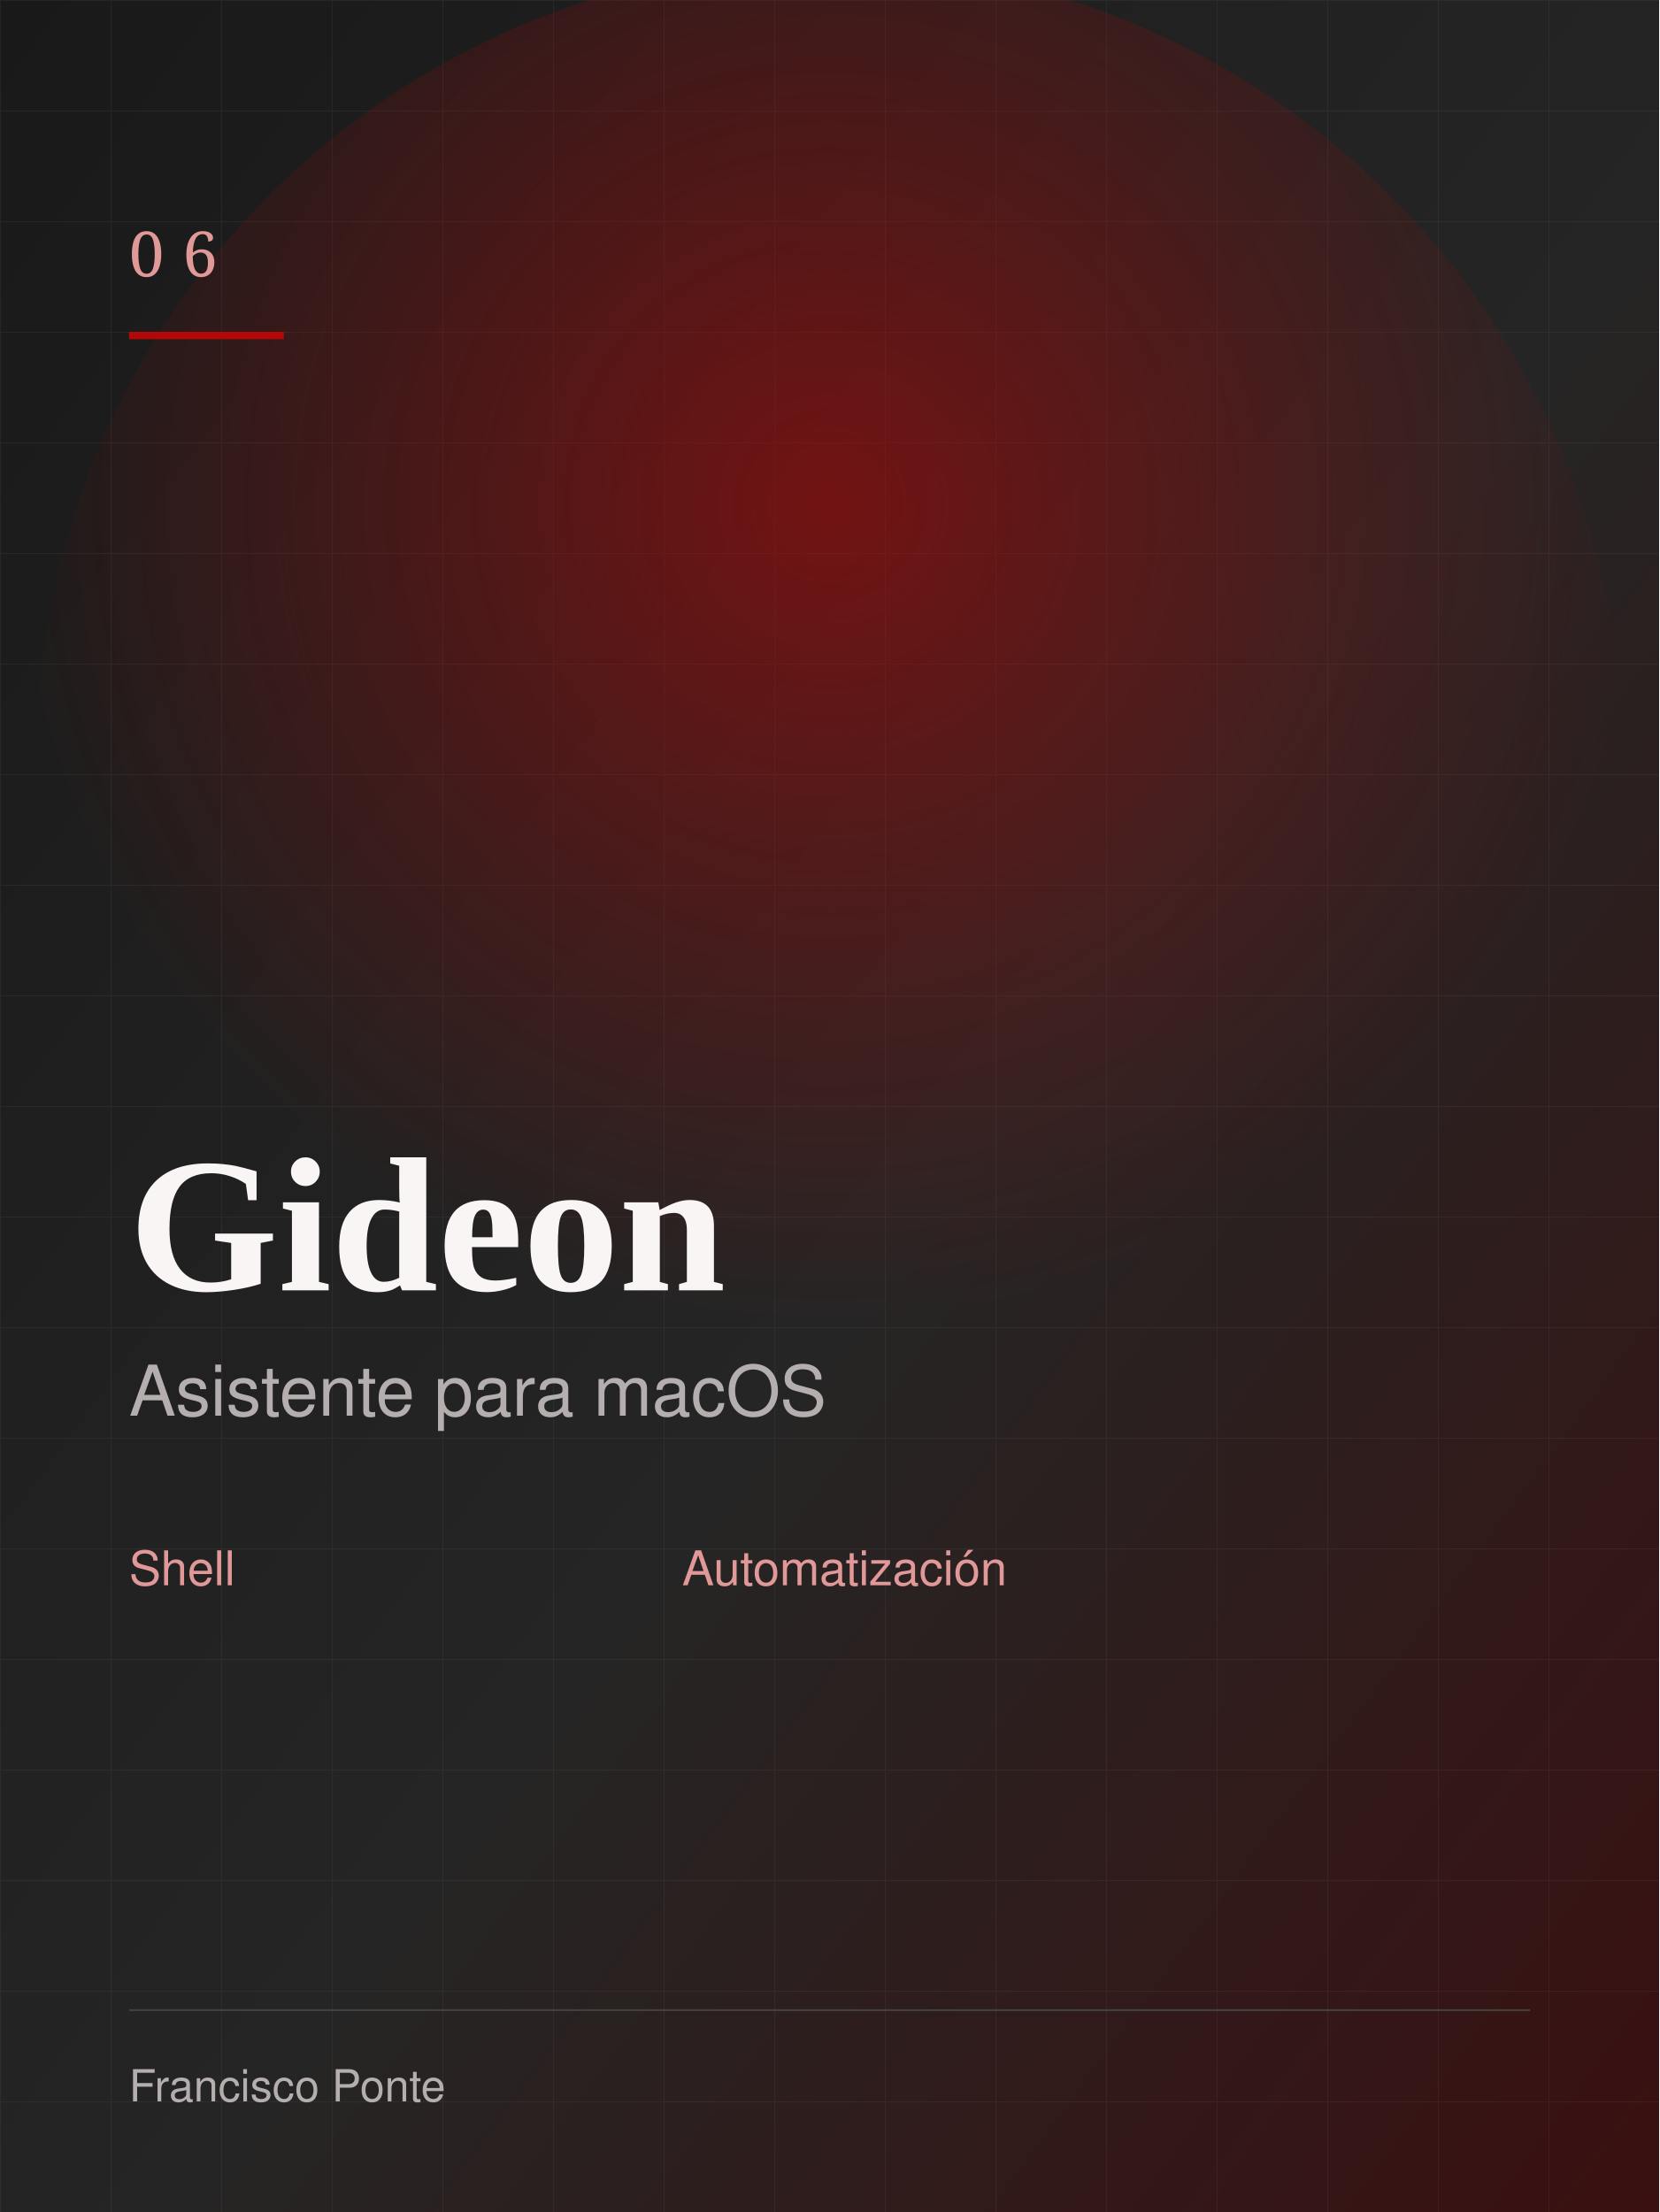
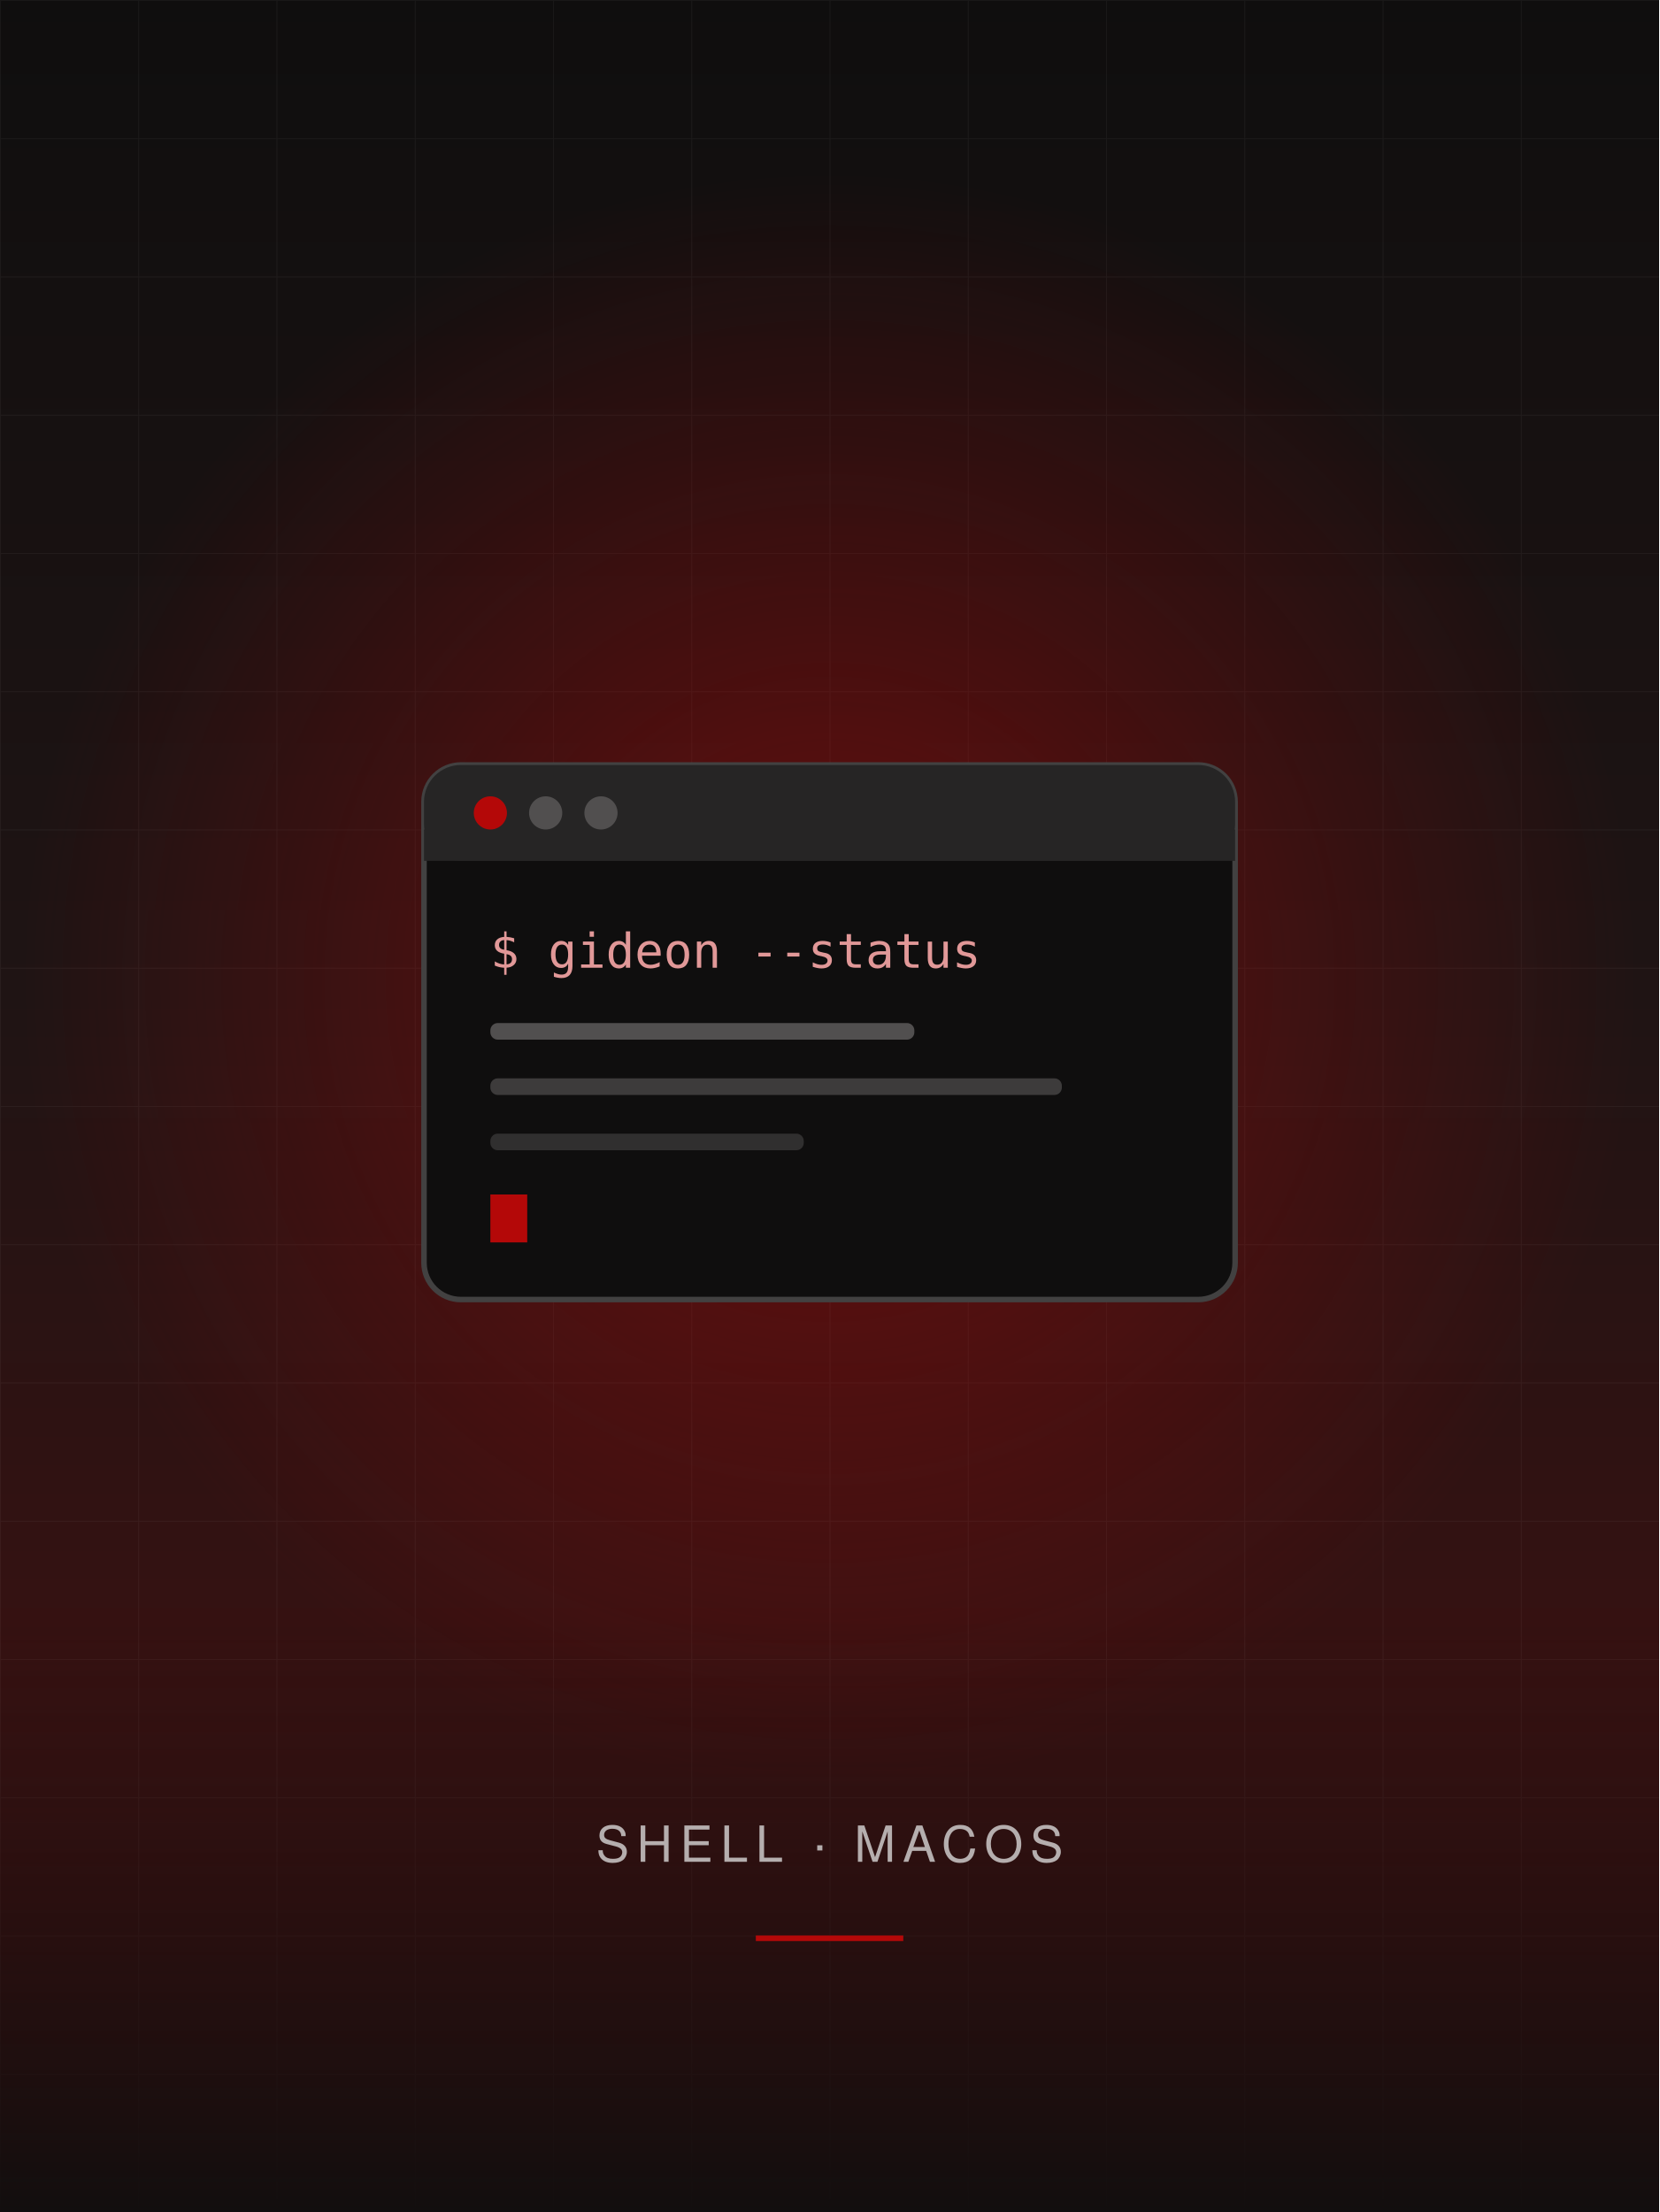
- <svg xmlns="http://www.w3.org/2000/svg" viewBox="0 0 900 1200" width="900" height="1200" role="img" aria-label="Gideon: Asistente para macOS">
+ <svg xmlns="http://www.w3.org/2000/svg" viewBox="0 0 900 1200" width="900" height="1200" role="img" aria-label="Asistente para macOS">
  <defs>
-     <linearGradient id="fondo" x1="0" y1="0" x2="1" y2="1">
-       <stop offset="0%" stop-color="#1a1919" />
-       <stop offset="55%" stop-color="#262525" />
-       <stop offset="100%" stop-color="#3a1010" />
+     <linearGradient id="fondo" x1="0" y1="0" x2="0" y2="1">
+       <stop offset="0%" stop-color="#0f0e0e" />
+       <stop offset="45%" stop-color="#1f1414" />
+       <stop offset="100%" stop-color="#4a0f0f" />
    </linearGradient>
-     <radialGradient id="halo" cx="50%" cy="34%" r="52%">
-       <stop offset="0%" stop-color="#b40808" stop-opacity="0.55" />
+     <radialGradient id="halo" cx="50%" cy="47%" r="46%">
+       <stop offset="0%" stop-color="#b40808" stop-opacity="0.5" />
      <stop offset="100%" stop-color="#b40808" stop-opacity="0" />
    </radialGradient>
-     <pattern id="rejilla" width="60" height="60" patternUnits="userSpaceOnUse">
-       <path d="M60 0H0V60" fill="none" stroke="#f9f5f5" stroke-opacity="0.05" stroke-width="1" />
+     <linearGradient id="pie" x1="0" y1="0" x2="0" y2="1">
+       <stop offset="0%" stop-color="#0f0e0e" stop-opacity="0" />
+       <stop offset="100%" stop-color="#0f0e0e" stop-opacity="0.95" />
+     </linearGradient>
+     <pattern id="rejilla" width="75" height="75" patternUnits="userSpaceOnUse">
+       <path d="M75 0H0V75" fill="none" stroke="#f9f5f5" stroke-opacity="0.045" stroke-width="1" />
    </pattern>
  </defs>
  <rect width="900" height="1200" fill="url(#fondo)" />
  <rect width="900" height="1200" fill="url(#rejilla)" />
-   <circle cx="450" cy="410" r="430" fill="url(#halo)" />
-   <text x="70" y="150" font-family="Georgia, serif" font-size="34" fill="#e19898" letter-spacing="10">06</text>
-   <rect x="70" y="180" width="84" height="4" fill="#b40808" />
-   <text x="70" y="700" font-family="Georgia, 'Times New Roman', serif" font-size="104" font-weight="700" fill="#f9f5f5">Gideon</text>
-   <text x="70" y="768" font-family="Helvetica, Arial, sans-serif" font-size="38" fill="#b5aeae">Asistente para macOS</text>
-   <g font-family="Helvetica, Arial, sans-serif" font-size="26" fill="#e19898">
-     <text x="70" y="860">Shell</text>
-     <text x="370" y="860">Automatización</text>
+   <circle cx="450" cy="560" r="470" fill="url(#halo)" />
+   <g>
+     <rect x="230" y="415" width="440" height="290" rx="20" fill="#0f0e0e" stroke="#424141" stroke-width="3" />
+     <rect x="230" y="415" width="440" height="52" rx="20" fill="#262525" />
+     <rect x="230" y="450" width="440" height="17" fill="#262525" />
+     <circle cx="266" cy="441" r="9" fill="#b40808" />
+     <circle cx="296" cy="441" r="9" fill="#514f4f" />
+     <circle cx="326" cy="441" r="9" fill="#514f4f" />
+     <text x="266" y="525" font-family="'SF Mono', Menlo, monospace" font-size="26" fill="#e19898">$ gideon --status</text>
+     <rect x="266" y="555" width="230" height="9" rx="4" fill="#514f4f" />
+     <rect x="266" y="585" width="310" height="9" rx="4" fill="#514f4f" opacity="0.7" />
+     <rect x="266" y="615" width="170" height="9" rx="4" fill="#514f4f" opacity="0.5" />
+     <rect x="266" y="648" width="20" height="26" fill="#b40808" />
  </g>
-   <rect x="70" y="1090" width="760" height="1" fill="#424141" />
-   <text x="70" y="1140" font-family="Helvetica, Arial, sans-serif" font-size="24" fill="#b5aeae">Francisco Ponte</text>
+   <rect x="0" y="880" width="900" height="320" fill="url(#pie)" />
+   <text x="450" y="1010" text-anchor="middle" font-family="Helvetica, Arial, sans-serif" font-size="27" letter-spacing="4" fill="#b5aeae">SHELL · MACOS</text>
+   <rect x="410" y="1050" width="80" height="3" fill="#b40808" />
</svg>
